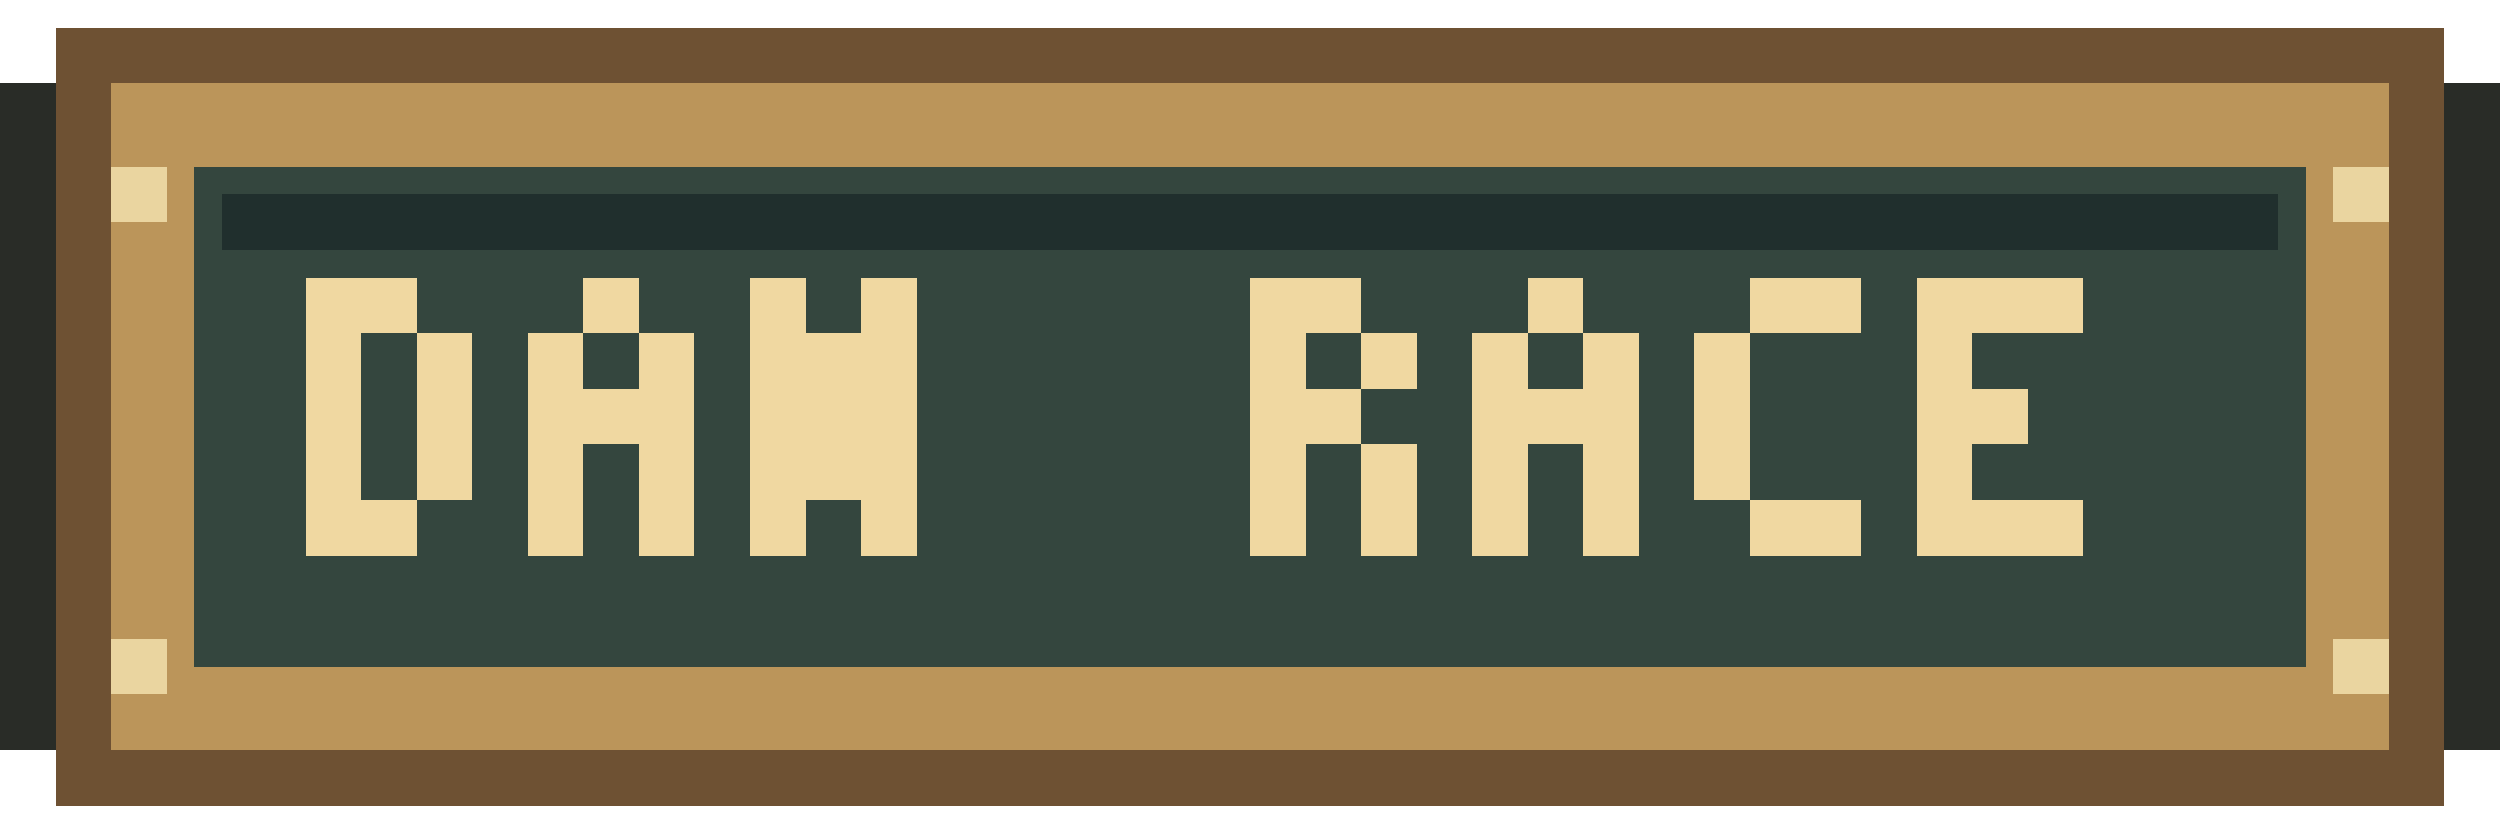
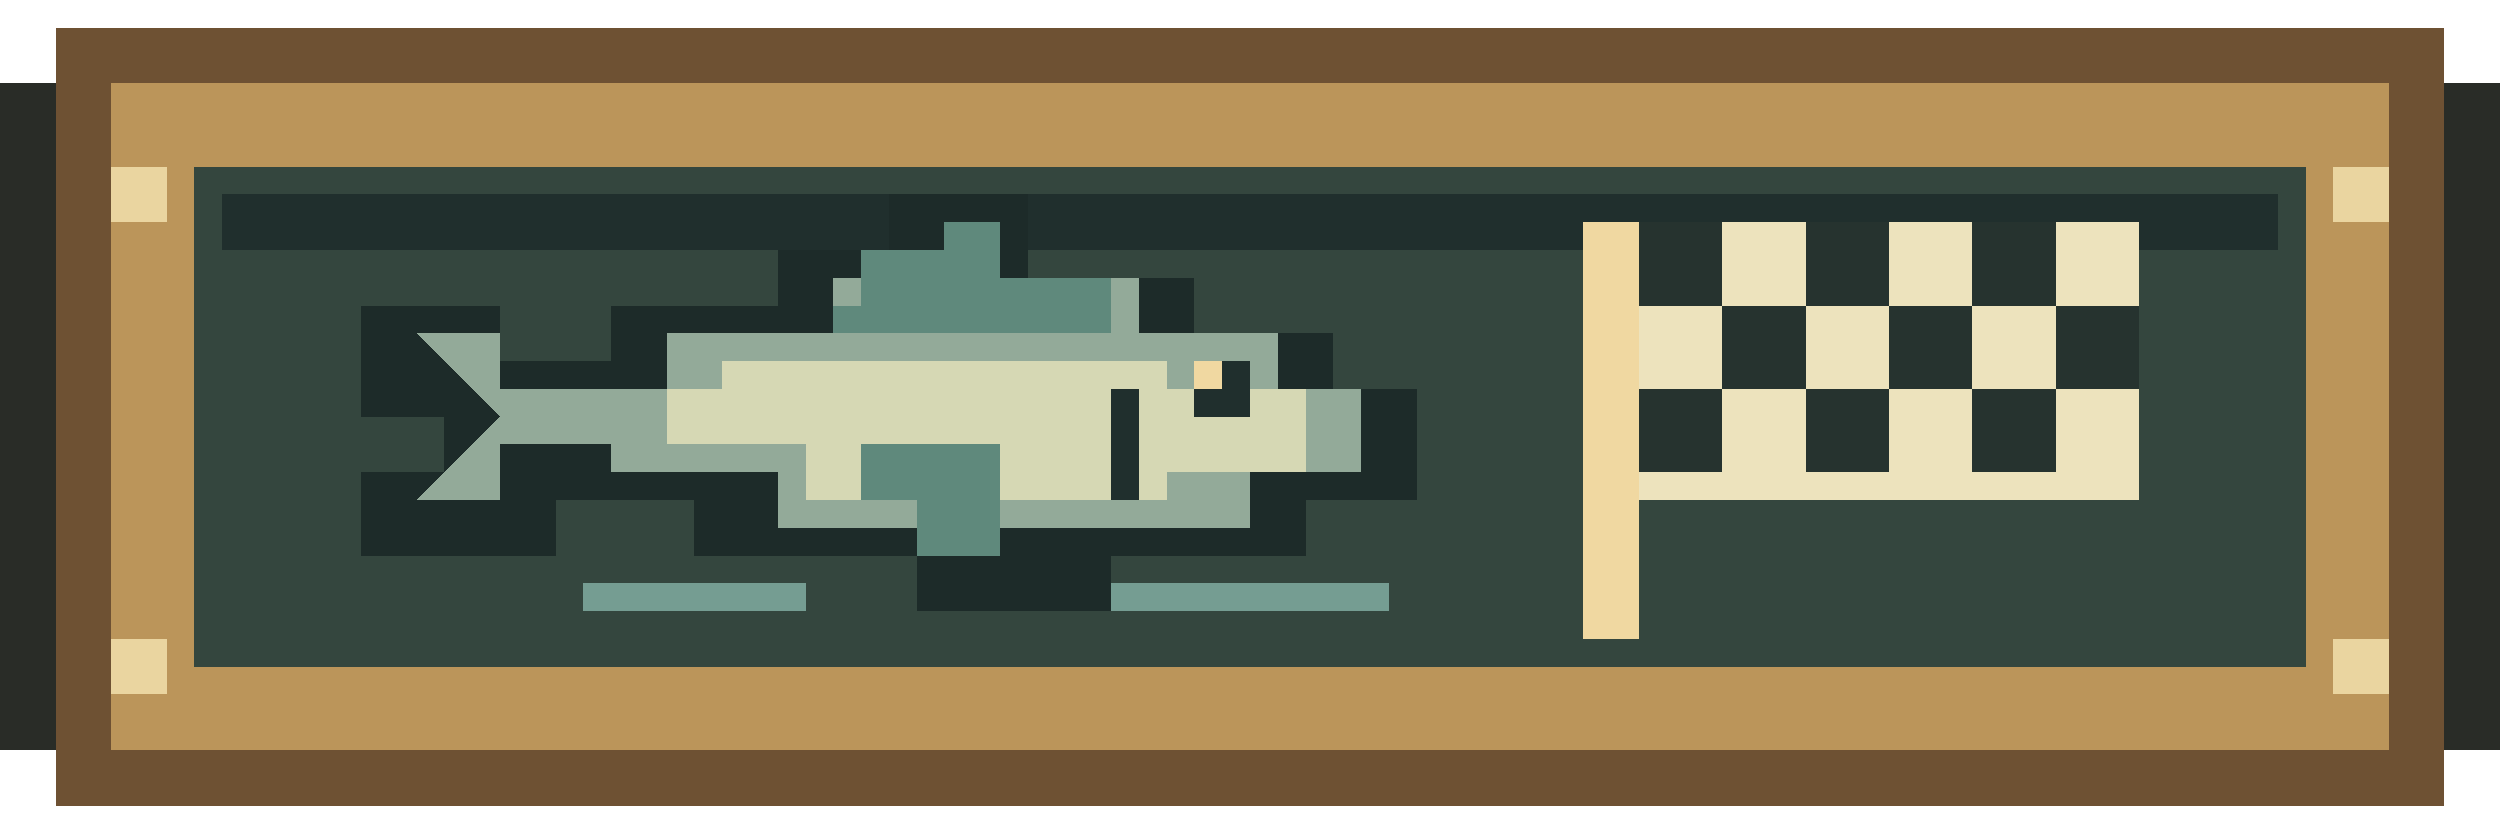
<svg xmlns="http://www.w3.org/2000/svg" width="90" height="30" viewBox="0 0 90 30" shape-rendering="crispEdges">
  <path fill="#292c27" d="M0 3H90V27H0Z" />
  <path fill="#6e5133" d="M2 1H88V29H2Z" />
  <path fill="#bb955a" d="M4 3H86V27H4Z" />
  <path fill="#34463e" d="M7 6H83V24H7Z" />
  <path fill="#202f2d" d="M8 7H82V9H8Z" />
-   <g fill="#f0d8a1">
-     <rect x="11" y="10" width="2" height="2" />
-     <rect x="13" y="10" width="2" height="2" />
-     <rect x="11" y="12" width="2" height="2" />
-     <rect x="15" y="12" width="2" height="2" />
-     <rect x="11" y="14" width="2" height="2" />
-     <rect x="15" y="14" width="2" height="2" />
-     <rect x="11" y="16" width="2" height="2" />
-     <rect x="15" y="16" width="2" height="2" />
-     <rect x="11" y="18" width="2" height="2" />
-     <rect x="13" y="18" width="2" height="2" />
-     <rect x="21" y="10" width="2" height="2" />
-     <rect x="19" y="12" width="2" height="2" />
-     <rect x="23" y="12" width="2" height="2" />
-     <rect x="19" y="14" width="2" height="2" />
-     <rect x="21" y="14" width="2" height="2" />
-     <rect x="23" y="14" width="2" height="2" />
-     <rect x="19" y="16" width="2" height="2" />
-     <rect x="23" y="16" width="2" height="2" />
-     <rect x="19" y="18" width="2" height="2" />
-     <rect x="23" y="18" width="2" height="2" />
-     <rect x="27" y="10" width="2" height="2" />
-     <rect x="31" y="10" width="2" height="2" />
-     <rect x="27" y="12" width="2" height="2" />
-     <rect x="29" y="12" width="2" height="2" />
-     <rect x="31" y="12" width="2" height="2" />
-     <rect x="27" y="14" width="2" height="2" />
-     <rect x="29" y="14" width="2" height="2" />
-     <rect x="31" y="14" width="2" height="2" />
-     <rect x="27" y="16" width="2" height="2" />
-     <rect x="29" y="16" width="2" height="2" />
-     <rect x="31" y="16" width="2" height="2" />
-     <rect x="27" y="18" width="2" height="2" />
-     <rect x="31" y="18" width="2" height="2" />
-     <rect x="45" y="10" width="2" height="2" />
-     <rect x="47" y="10" width="2" height="2" />
-     <rect x="45" y="12" width="2" height="2" />
-     <rect x="49" y="12" width="2" height="2" />
-     <rect x="45" y="14" width="2" height="2" />
-     <rect x="47" y="14" width="2" height="2" />
-     <rect x="45" y="16" width="2" height="2" />
-     <rect x="49" y="16" width="2" height="2" />
-     <rect x="45" y="18" width="2" height="2" />
-     <rect x="49" y="18" width="2" height="2" />
-     <rect x="55" y="10" width="2" height="2" />
-     <rect x="53" y="12" width="2" height="2" />
-     <rect x="57" y="12" width="2" height="2" />
-     <rect x="53" y="14" width="2" height="2" />
-     <rect x="55" y="14" width="2" height="2" />
-     <rect x="57" y="14" width="2" height="2" />
-     <rect x="53" y="16" width="2" height="2" />
-     <rect x="57" y="16" width="2" height="2" />
-     <rect x="53" y="18" width="2" height="2" />
-     <rect x="57" y="18" width="2" height="2" />
-     <rect x="63" y="10" width="2" height="2" />
-     <rect x="65" y="10" width="2" height="2" />
-     <rect x="61" y="12" width="2" height="2" />
-     <rect x="61" y="14" width="2" height="2" />
-     <rect x="61" y="16" width="2" height="2" />
-     <rect x="63" y="18" width="2" height="2" />
-     <rect x="65" y="18" width="2" height="2" />
-     <rect x="69" y="10" width="2" height="2" />
-     <rect x="71" y="10" width="2" height="2" />
-     <rect x="73" y="10" width="2" height="2" />
-     <rect x="69" y="12" width="2" height="2" />
-     <rect x="69" y="14" width="2" height="2" />
-     <rect x="71" y="14" width="2" height="2" />
-     <rect x="69" y="16" width="2" height="2" />
-     <rect x="69" y="18" width="2" height="2" />
-     <rect x="71" y="18" width="2" height="2" />
-     <rect x="73" y="18" width="2" height="2" />
-   </g>
+   <path fill="#1d2b29" d="M13 11H18V13H22V11H28V9H32V7H37V10H43V12H48V14H51V18H47V20H40V22H33V20H25V18H20V20H13V17H16V15H13Z" />
+   <path fill="#93aa99" d="M15 12H18V14H24V12H30V10H41V12H46V14H49V17H45V19H28V17H22V16H18V18H15L18 15Z" />
+   <path fill="#d6d8b4" d="M26 13H42V14H47V17H42V18H29V16H24V14H26Z" />
+   <path fill="#5f897c" d="M31 9H34V8H36V10H40V12H30V11H31ZM31 16H36V20H33V18H31Z" />
+   <path fill="#202f2d" d="M43 13H45V15H43ZM40 14H41V18H40Z" />
+   <path fill="#f0d8a1" d="M43 13H44V14H43ZM57 8H59V23H57Z" />
+   <path fill="#ede3bd" d="M59 8H77V18H59Z" />
+   <path fill="#26332f" d="M59 8H62V11H59ZM65 8H68V11H65ZM71 8H74V11H71ZM62 11H65V14H62ZM68 11H71V14H68ZM74 11H77V14H74ZM59 14H62V17H59ZM65 14H68V17H65ZM71 14H74V17H71Z" />
+   <path fill="#759d92" d="M21 21H29V22H21ZM40 21H50V22H40Z" />
  <g fill="#ead5a0">
    <rect x="4" y="6" width="2" height="2" />
    <rect x="84" y="6" width="2" height="2" />
    <rect x="4" y="23" width="2" height="2" />
    <rect x="84" y="23" width="2" height="2" />
  </g>
</svg>
